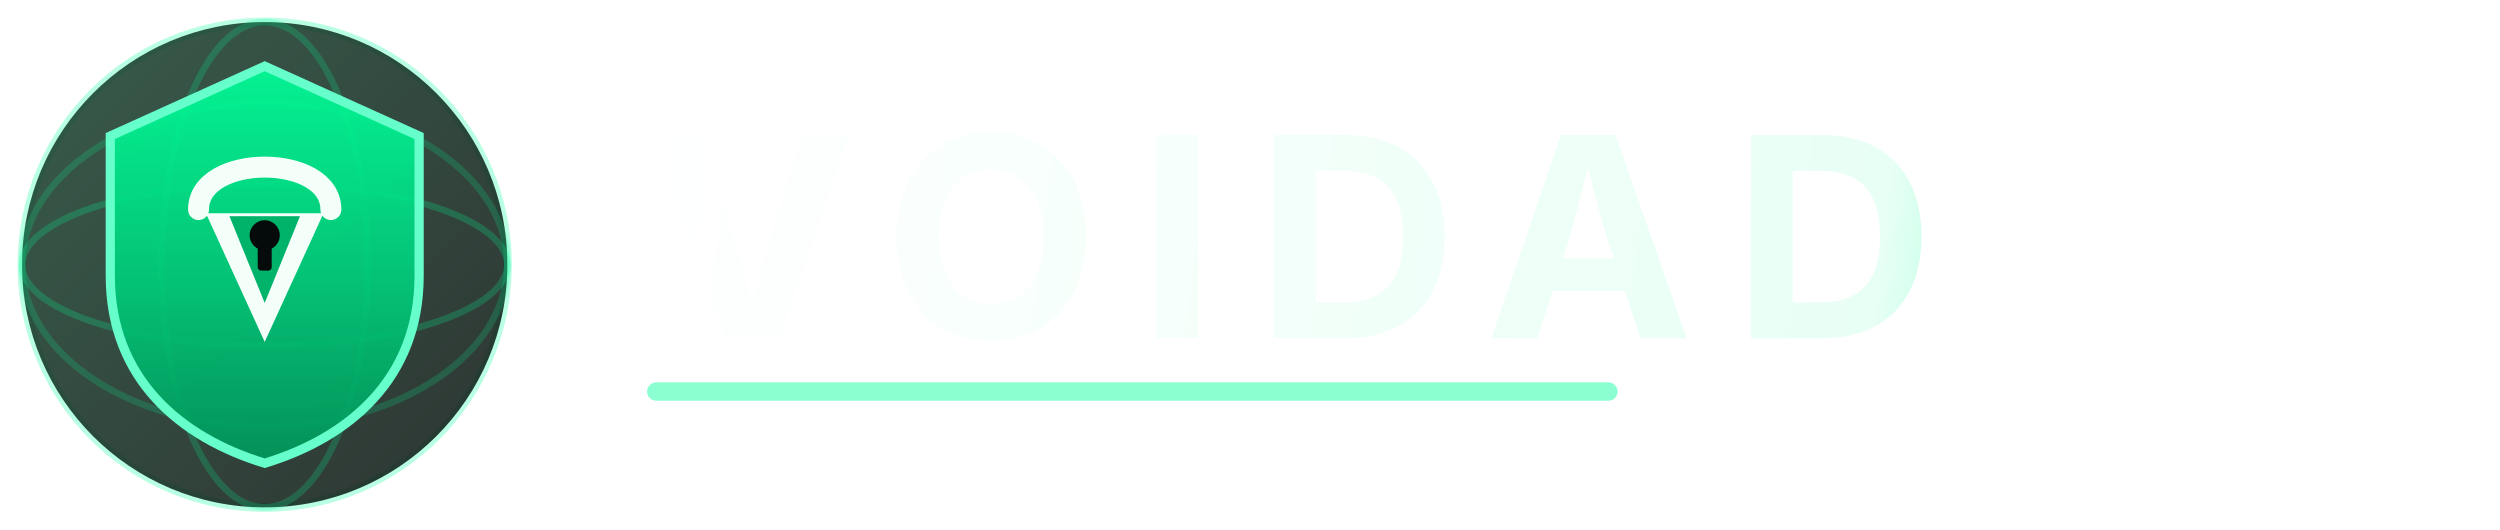
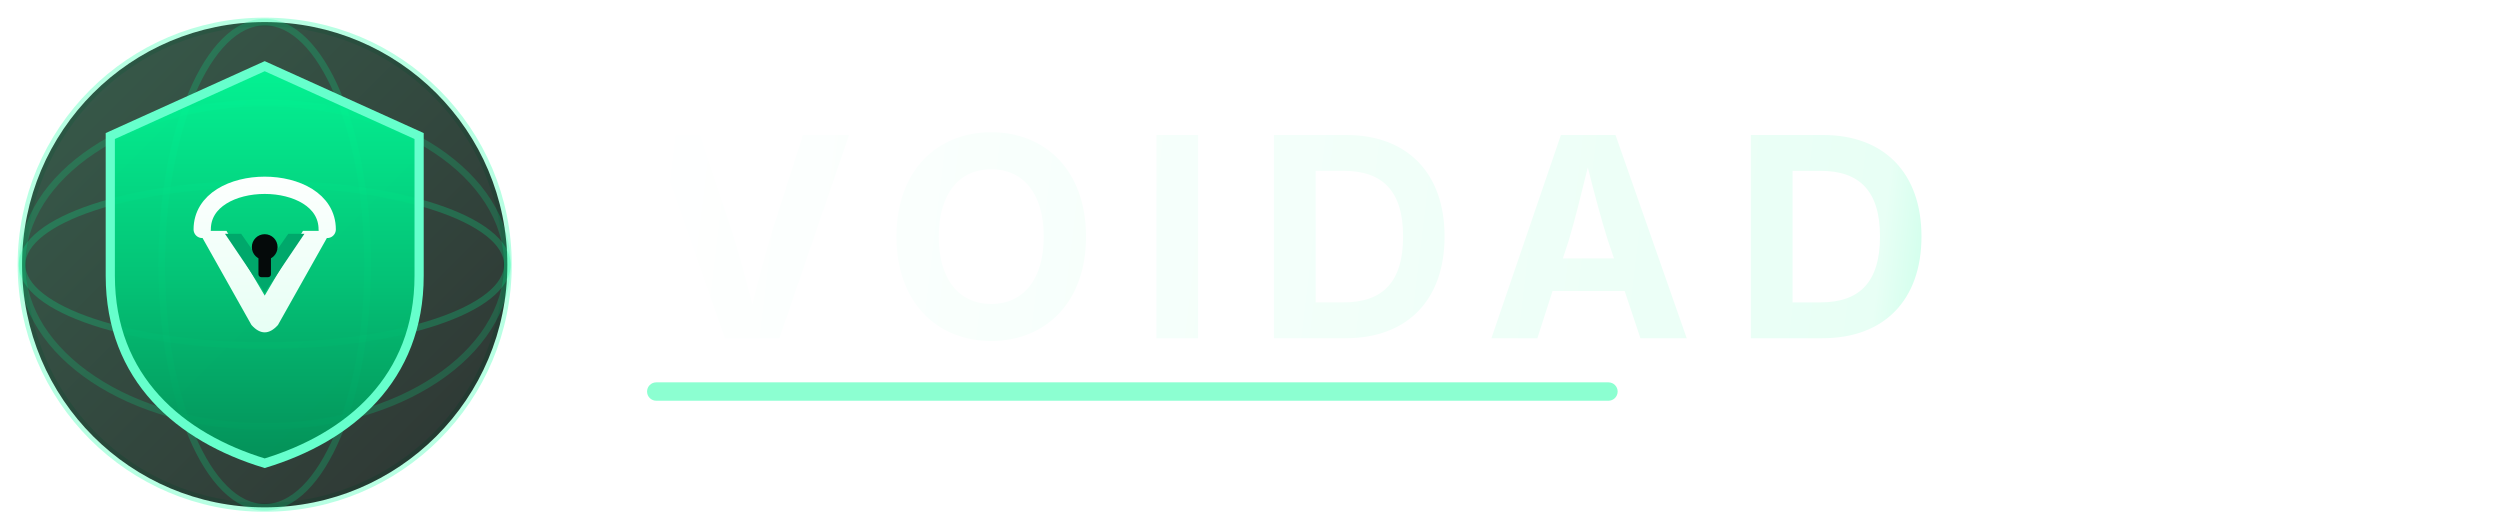
<svg xmlns="http://www.w3.org/2000/svg" viewBox="0 0 340 72" fill="none" role="img" aria-label="VoidAd">
  <defs>
    <linearGradient id="globeFill" x1="8" y1="8" x2="64" y2="64" gradientUnits="userSpaceOnUse">
      <stop stop-color="#0d2818" />
      <stop stop-color="#143d2a" />
      <stop offset="1" stop-color="#0a1410" />
    </linearGradient>
    <linearGradient id="shieldFill" x1="36" y1="10" x2="36" y2="62" gradientUnits="userSpaceOnUse">
      <stop stop-color="#00ff99" />
      <stop offset="0.55" stop-color="#00cc7a" />
      <stop offset="1" stop-color="#00995c" />
+     </linearGradient>
+     <linearGradient id="lockFill" x1="36" y1="22" x2="36" y2="46" gradientUnits="userSpaceOnUse">
+       <stop stop-color="#ffffff" />
+       <stop offset="1" stop-color="#e6fff4" />
    </linearGradient>
    <linearGradient id="wordGrad" x1="88" y1="20" x2="320" y2="48" gradientUnits="userSpaceOnUse">
      <stop stop-color="#ffffff" />
      <stop offset="0.72" stop-color="#e8fff5" />
      <stop offset="1" stop-color="#00ff99" />
    </linearGradient>
  </defs>
  <circle cx="36" cy="36" r="33" stroke="#00ff99" stroke-opacity="0.28" stroke-width="1.2" />
  <circle cx="36" cy="36" r="33" fill="url(#globeFill)" fill-opacity="0.85" />
  <ellipse cx="36" cy="36" rx="33" ry="11" stroke="#00ff99" stroke-opacity="0.22" stroke-width="0.9" />
  <ellipse cx="36" cy="36" rx="33" ry="22" stroke="#00ff99" stroke-opacity="0.18" stroke-width="0.9" />
  <ellipse cx="36" cy="36" rx="14" ry="33" stroke="#00ff99" stroke-opacity="0.2" stroke-width="0.9" />
  <path d="M36 9 L57 18.5 V37.5 C57 51.5 47.5 59.5 36 63 C24.5 59.5 15 51.5 15 37.5 V18.5 L36 9 Z" fill="url(#shieldFill)" fill-opacity="0.92" stroke="#66ffcc" stroke-width="1.25" />
-   <path d="M27 28.5 C27 20.8 45 20.8 45 28.5" stroke="#f5fffa" stroke-width="2.85" fill="none" stroke-linecap="round" />
-   <path d="M28 29 L36 46.5 L44 29 Z" fill="#f5fffa" />
-   <path d="M31.2 29.4 L36 41.2 L40.8 29.4 Z" fill="#00b36b" />
-   <circle cx="36" cy="32" r="2.05" fill="#050a0a" />
-   <rect x="35.05" y="32.6" width="1.9" height="4.2" rx="0.45" fill="#050a0a" />
+   <path d="M27.5 31.2 C27.5 23.2 44.5 23.2 44.5 31.2" stroke="url(#lockFill)" stroke-width="2.35" fill="none" stroke-linecap="round" />
+   <path d="M27 31.4 L34.2 44.2 Q36 46.2 37.8 44.2 L45 31.4 L41.2 31.4 L36 40.2 L30.8 31.4 Z" fill="url(#lockFill)" />
+   <path d="M30.6 31.8 L36 39.8 L41.4 31.8 L39.2 31.8 L36 36.4 L32.8 31.8 Z" fill="#00a86b" />
+   <circle cx="36" cy="33.6" r="1.75" fill="#050a0a" />
+   <rect x="35.15" y="34.1" width="1.7" height="3.6" rx="0.4" fill="#050a0a" />
  <text x="88" y="46" fill="url(#wordGrad)" font-family="Rajdhani, Inter, system-ui, sans-serif" font-size="38" font-weight="700" letter-spacing="0.14em">VOIDAD</text>
  <rect x="88" y="52" width="132" height="2.5" rx="1.25" fill="#00ff99" fill-opacity="0.45" />
</svg>
